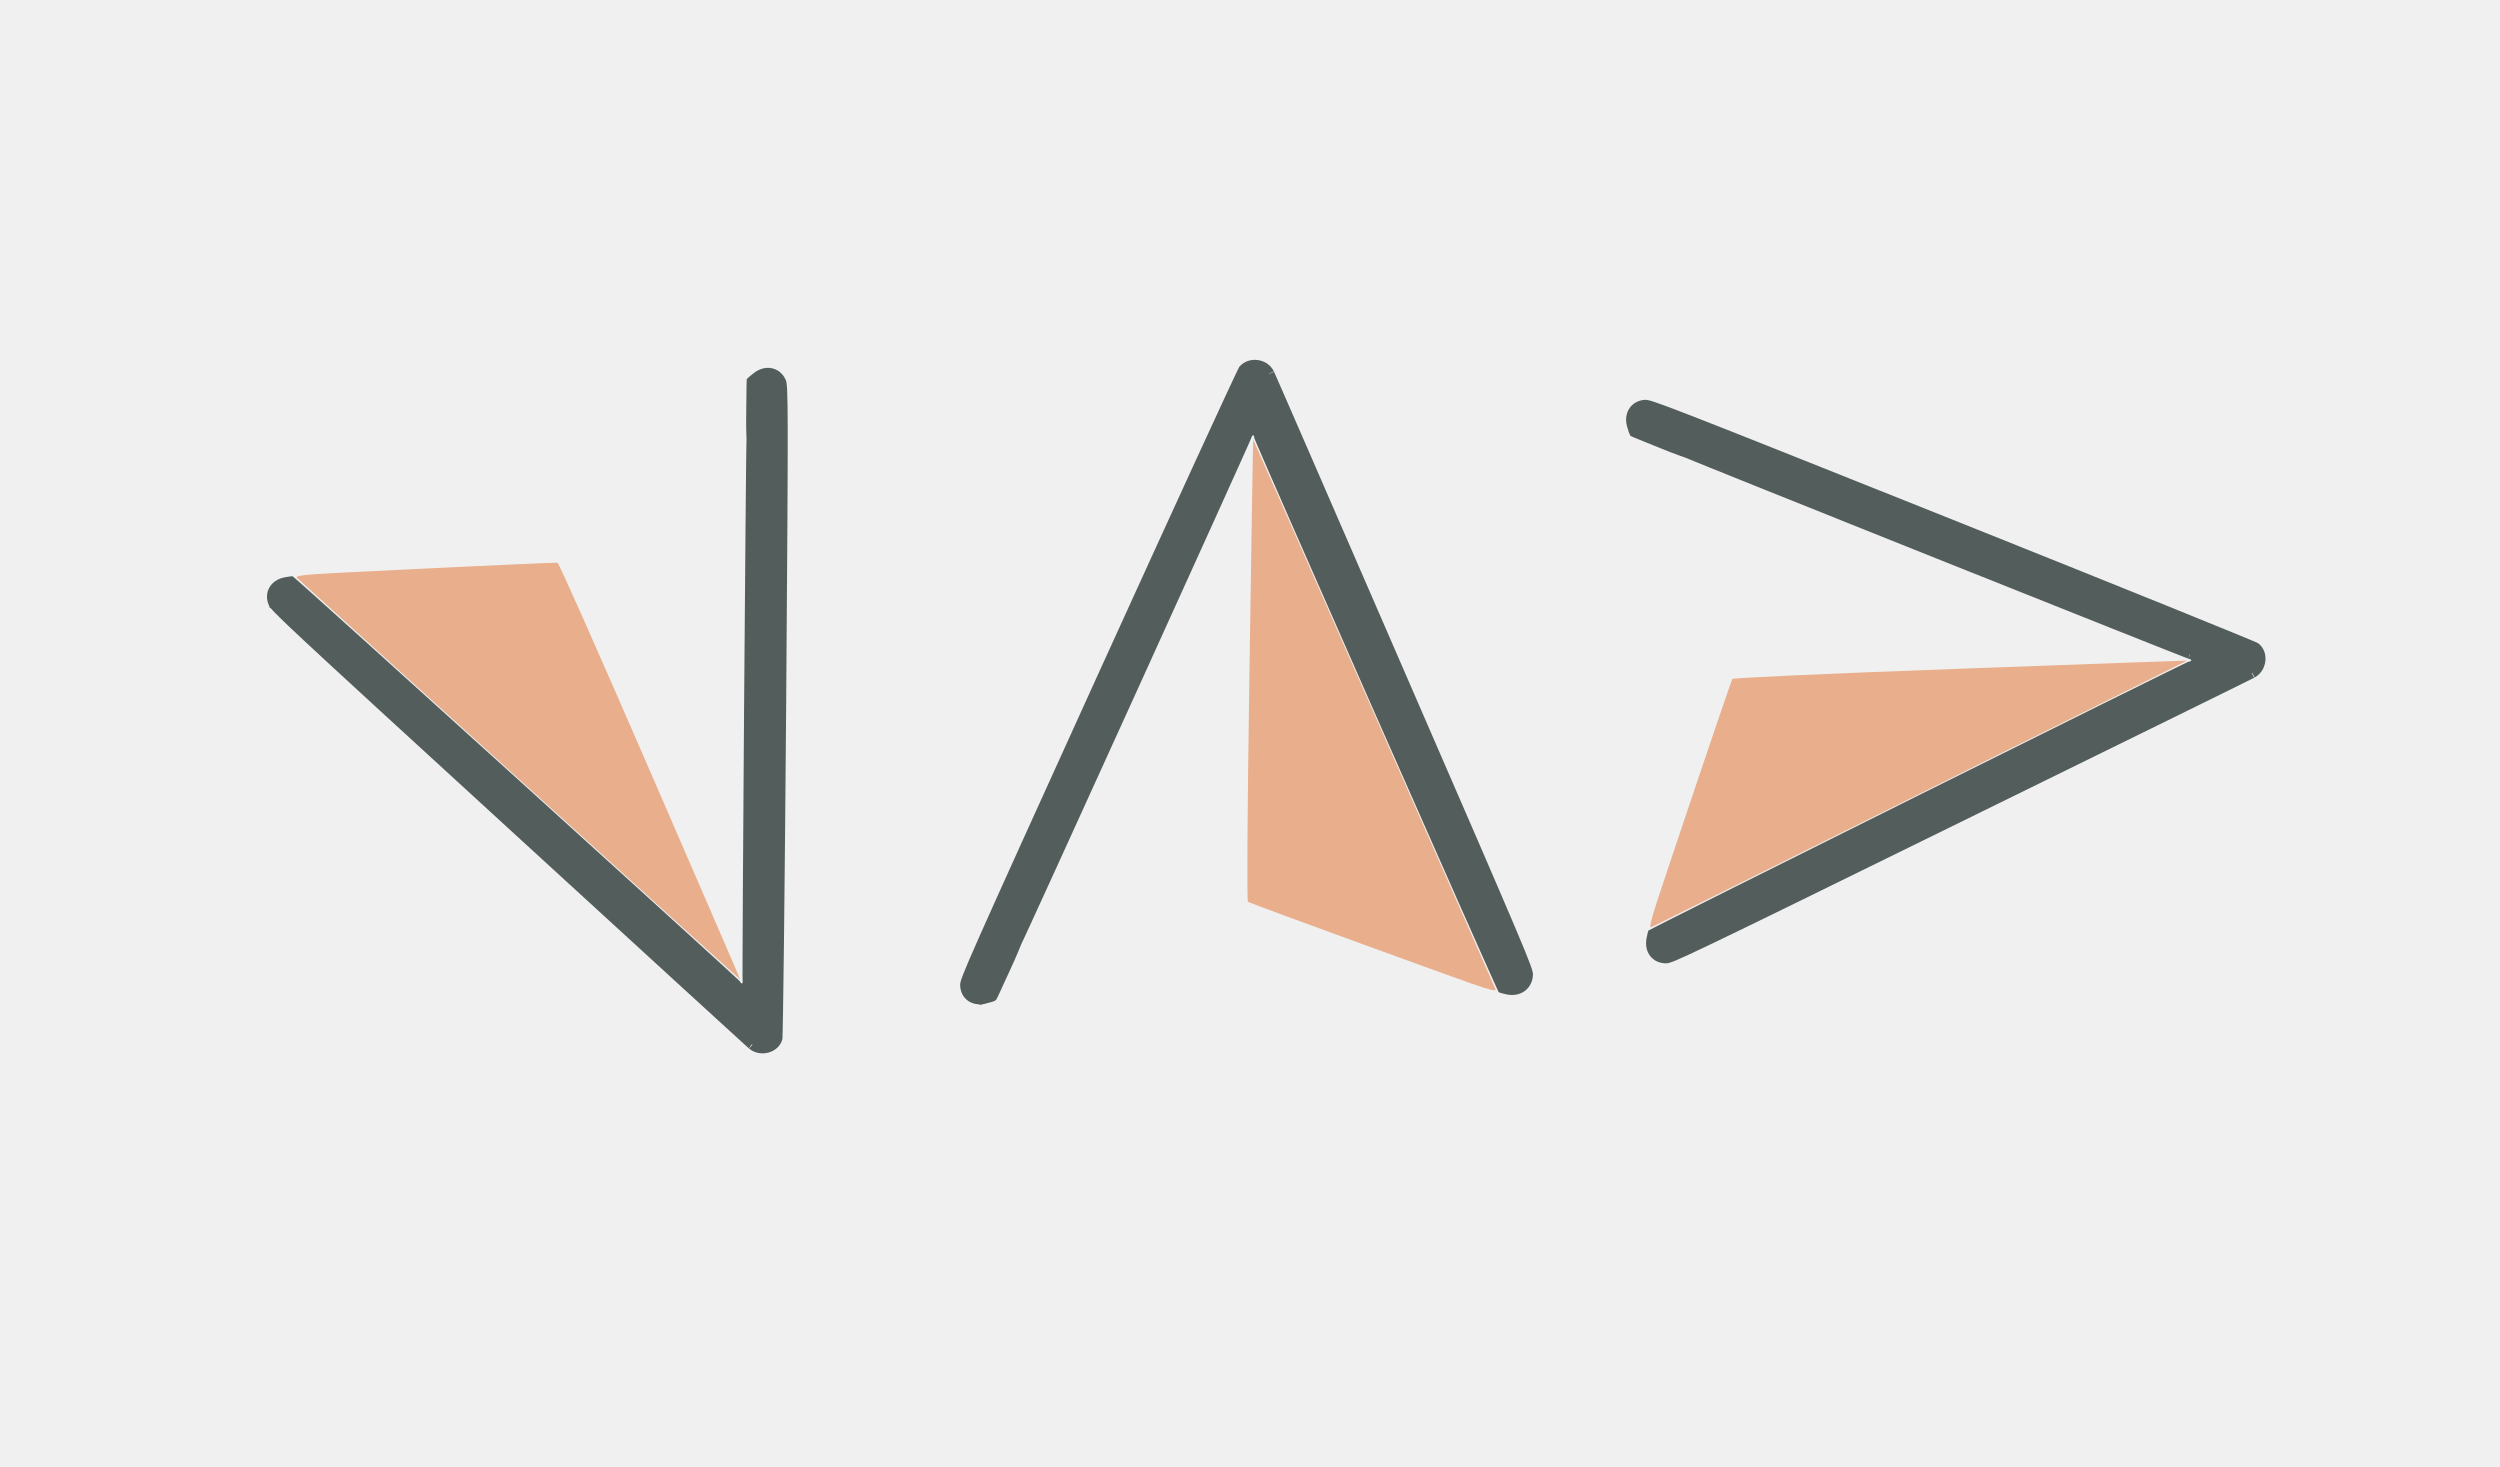
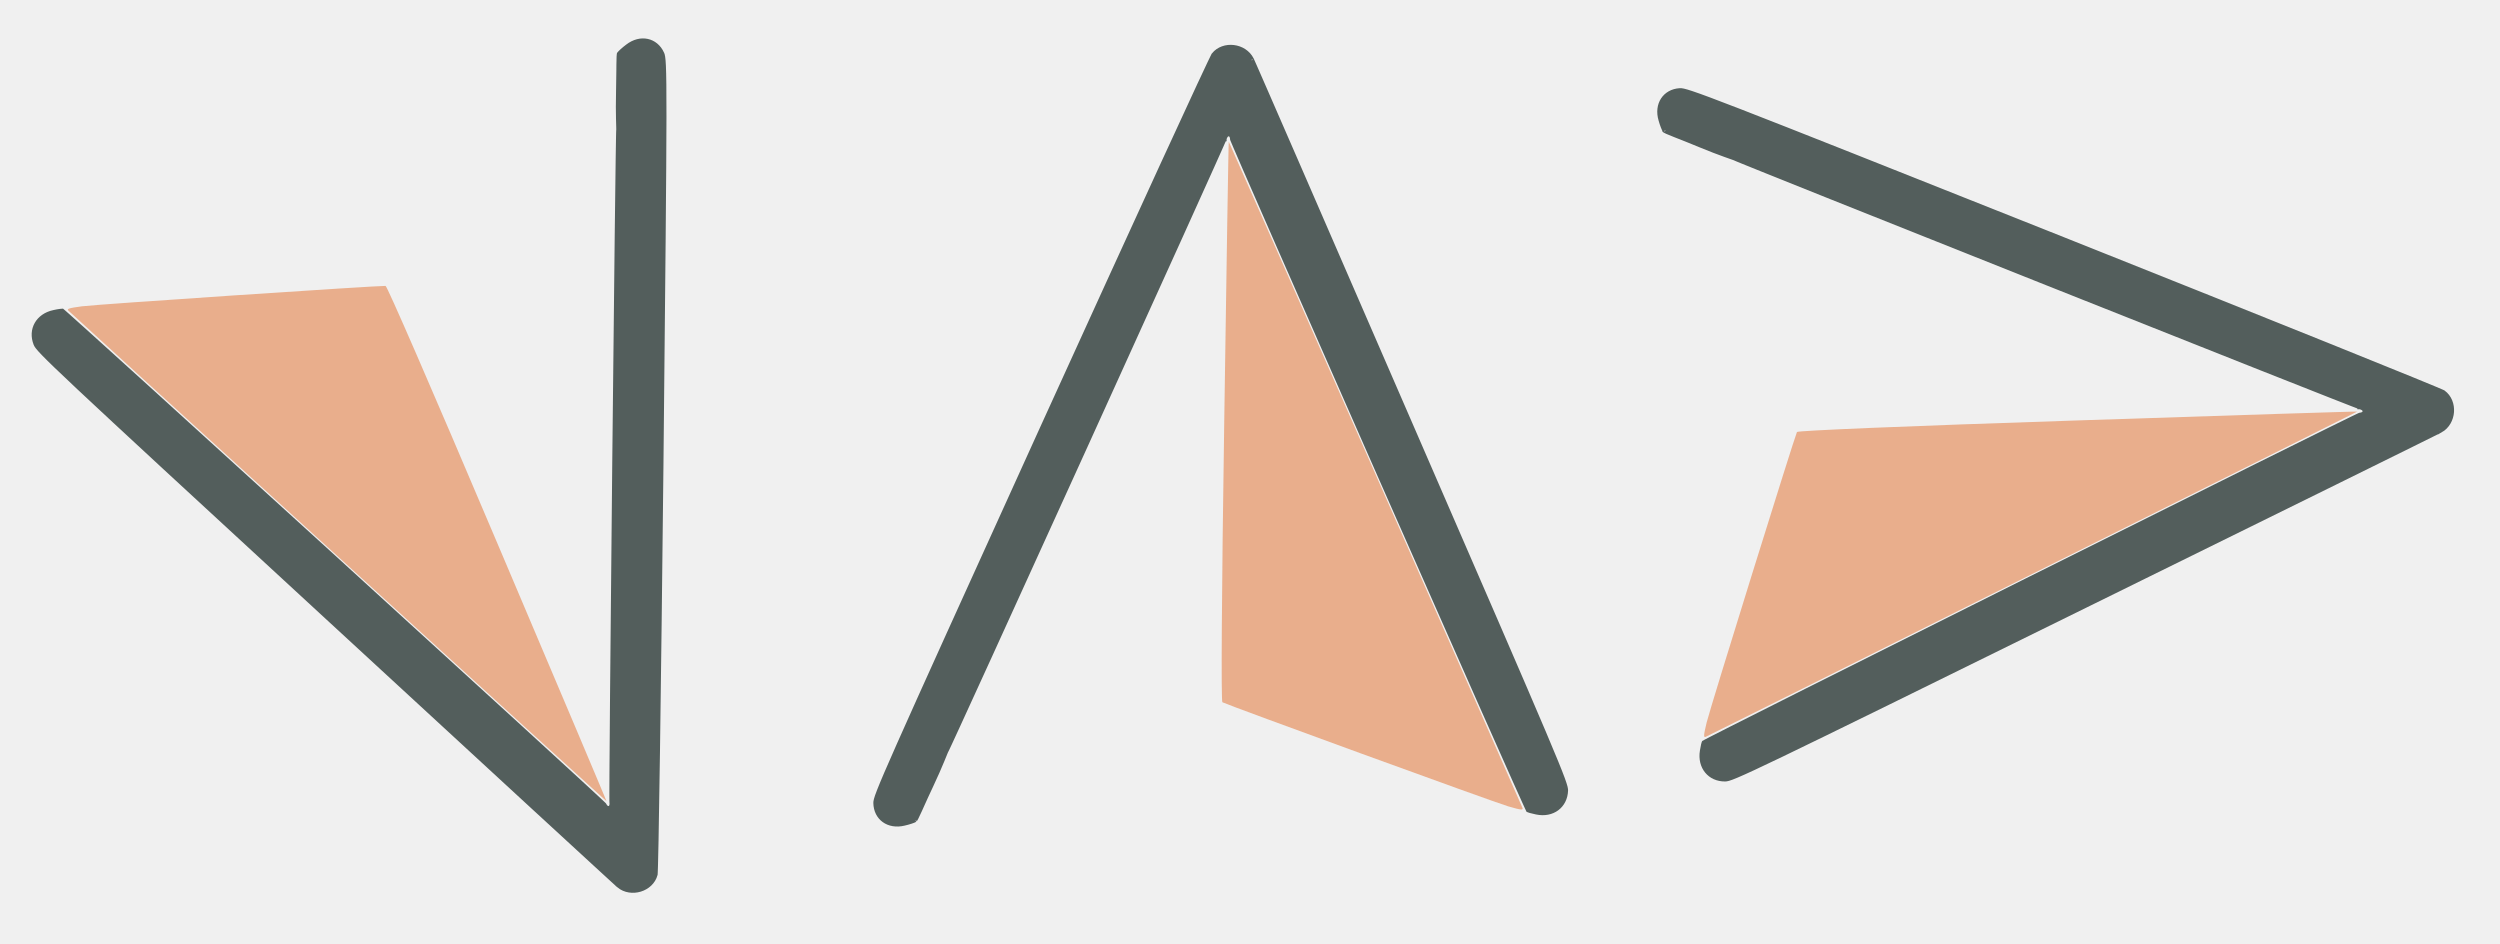
- <svg xmlns="http://www.w3.org/2000/svg" width="237" height="139" viewBox="0 0 237 139" fill="none">
-   <g clip-path="url(#clip0)">
-     <path d="M71.355 99.038L71.349 99.032L71.342 99.028C71.35 99.033 71.344 99.028 71.317 99.004C71.299 98.988 71.271 98.963 71.231 98.927C71.146 98.85 71.023 98.739 70.864 98.595C70.547 98.306 70.087 97.887 69.5 97.352C68.326 96.28 66.644 94.743 64.579 92.854C60.449 89.076 54.787 83.892 48.59 78.213L48.59 78.212C37.854 68.381 32.217 63.213 29.235 60.434C27.742 59.042 26.923 58.255 26.463 57.784C25.992 57.3 25.948 57.193 25.933 57.154L25.932 57.154C25.742 56.684 25.787 56.258 25.978 55.931C26.17 55.601 26.54 55.323 27.088 55.219L27.088 55.219L27.096 55.218C27.264 55.183 27.422 55.158 27.541 55.145C27.553 55.144 27.564 55.143 27.574 55.142C27.659 55.214 27.78 55.322 27.939 55.462C28.258 55.745 28.721 56.157 29.306 56.682C30.477 57.732 32.137 59.227 34.124 61.019C38.098 64.604 43.375 69.377 48.65 74.155C53.924 78.933 59.195 83.715 63.155 87.317C65.136 89.118 66.788 90.623 67.949 91.686C68.529 92.217 68.987 92.637 69.3 92.927C69.457 93.073 69.577 93.184 69.659 93.261C69.687 93.288 69.71 93.31 69.727 93.327C69.774 93.409 69.834 93.49 69.909 93.559C69.991 93.634 70.211 93.793 70.496 93.699C70.776 93.608 70.862 93.356 70.886 93.251C70.914 93.129 70.911 93.003 70.897 92.89L70.896 92.874C70.896 92.848 70.895 92.809 70.894 92.757C70.893 92.653 70.892 92.502 70.892 92.308C70.891 91.918 70.892 91.357 70.894 90.648C70.898 89.229 70.908 87.222 70.921 84.823C70.948 80.024 70.991 73.657 71.037 67.296C71.084 60.935 71.134 54.581 71.177 49.807C71.198 47.421 71.217 45.429 71.233 44.03C71.241 43.33 71.248 42.779 71.254 42.401C71.257 42.211 71.26 42.067 71.263 41.968C71.264 41.919 71.265 41.884 71.266 41.861L71.266 41.855C71.271 41.816 71.271 41.787 71.271 41.785C71.272 41.763 71.272 41.738 71.271 41.715C71.271 41.669 71.269 41.607 71.267 41.535C71.266 41.5 71.264 41.462 71.263 41.42C71.259 41.289 71.253 41.127 71.248 40.936C71.235 40.433 71.225 39.733 71.245 38.906C71.26 38.257 71.263 37.68 71.264 37.216C71.265 37.078 71.265 36.95 71.266 36.832C71.268 36.573 71.271 36.374 71.279 36.234C71.28 36.206 71.282 36.183 71.283 36.163C71.319 36.128 71.365 36.085 71.419 36.038C71.534 35.938 71.674 35.826 71.811 35.729L71.811 35.729L71.819 35.723C72.256 35.399 72.712 35.318 73.091 35.403C73.467 35.488 73.812 35.746 74.022 36.194L74.022 36.195C74.04 36.233 74.088 36.337 74.122 37.015C74.154 37.676 74.172 38.817 74.176 40.87C74.183 44.971 74.131 52.666 74.025 67.32C73.959 75.779 73.887 83.52 73.822 89.177C73.79 92.005 73.759 94.312 73.732 95.927C73.719 96.735 73.706 97.369 73.695 97.808C73.689 98.027 73.684 98.196 73.679 98.313C73.676 98.371 73.674 98.414 73.672 98.441C73.547 98.855 73.193 99.168 72.733 99.298C72.262 99.431 71.74 99.352 71.355 99.038ZM70.897 92.897L70.897 92.897C70.898 92.903 70.897 92.904 70.897 92.897Z" fill="#535E5C" stroke="#535E5C" />
-     <path d="M49.249 73.909C37.778 63.52 28.29 54.921 28.179 54.806C27.999 54.649 28.19 54.596 29.232 54.478C30.421 54.347 52.412 53.302 52.85 53.346C52.971 53.365 56.258 60.739 61.637 73.136C66.356 83.993 70.2 92.881 70.168 92.854C70.131 92.84 60.727 84.316 49.249 73.909Z" fill="#E9AE8C" />
+ <svg xmlns="http://www.w3.org/2000/svg" fill="none" viewBox="0 0 249 94">
+   <mask id="a" x="0" y="0" width="249" height="94" mask-type="alpha" maskUnits="userSpaceOnUse">
+     <rect width="249" height="94" fill="#C4C4C4" />
+   </mask>
+   <g mask="url(#a)">
+     <path d="m124.64 5.933v6e-5l4e-3 0.007c-3e-3 -0.004 2e-3 0.006 0.021 0.048 8e-3 0.017 0.017 0.036 0.027 0.059 0.012 0.027 0.027 0.059 0.043 0.096 0.06 0.134 0.145 0.329 0.256 0.58 0.22 0.503 0.54 1.232 0.947 2.164 0.814 1.864 1.978 4.537 3.407 7.82 2.857 6.567 6.772 15.576 11.054 25.443v1e-4c7.422 17.083 11.318 26.062 13.354 30.867 1.018 2.404 1.569 3.759 1.863 4.561 0.297 0.81 0.32 1.024 0.314 1.165v4e-4c-0.03 0.769-0.366 1.379-0.877 1.759-0.511 0.38-1.218 0.542-2.015 0.374v-1e-4l-4e-3 -8e-4c-0.227-0.044-0.439-0.095-0.6-0.143-0.081-0.024-0.145-0.046-0.19-0.064-6e-3 -0.002-0.011-0.004-0.015-0.006-0.016-0.033-0.038-0.078-0.065-0.137-0.062-0.131-0.15-0.323-0.263-0.572-0.226-0.498-0.552-1.222-0.963-2.14-0.822-1.836-1.984-4.448-3.372-7.578-2.776-6.258-6.456-14.586-10.131-22.916-3.674-8.331-7.343-16.665-10.094-22.937-1.376-3.136-2.522-5.757-3.325-7.604-0.402-0.924-0.718-1.653-0.933-2.157-0.108-0.252-0.191-0.447-0.246-0.581-0.028-0.067-0.049-0.118-0.063-0.153-2e-3 -0.007-5e-3 -0.013-7e-3 -0.019-7e-3 -0.111-0.026-0.215-0.064-0.302s-0.128-0.224-0.303-0.238c-0.167-0.013-0.279 0.1-0.334 0.173-0.062 0.084-0.11 0.194-0.146 0.316v4e-4c-1e-3 -1e-4 -4e-3 0.011-0.016 0.039-0.015 0.034-0.035 0.083-0.063 0.146-0.055 0.127-0.135 0.308-0.238 0.542-0.207 0.467-0.508 1.138-0.888 1.986-0.762 1.694-1.843 4.09-3.138 6.953-2.591 5.725-6.035 13.317-9.481 20.9-3.446 7.583-6.894 15.156-9.489 20.843-1.298 2.844-2.382 5.216-3.147 6.881-0.383 0.833-0.685 1.489-0.894 1.939-0.105 0.225-0.186 0.398-0.242 0.516-0.028 0.059-0.049 0.103-0.064 0.133-0.006 0.013-0.011 0.022-0.014 0.027-0.015 0.023-0.025 0.045-0.03 0.054l-7e-4 0.002c-0.009 0.019-0.02 0.043-0.031 0.069-0.022 0.052-0.052 0.124-0.088 0.211-0.017 0.042-0.036 0.088-0.056 0.138-0.065 0.159-0.145 0.357-0.242 0.59-0.254 0.611-0.618 1.46-1.086 2.447-0.363 0.765-0.67 1.448-0.92 2.002-0.075 0.166-0.144 0.32-0.208 0.462-0.14 0.308-0.254 0.553-0.342 0.726-0.044 0.087-0.08 0.151-0.107 0.193-0.009 0.013-0.015 0.023-0.02 0.03-0.066 0.035-0.201 0.09-0.388 0.152-0.201 0.067-0.439 0.134-0.666 0.185l-1e-4 -1e-4 -0.005 0.001c-0.791 0.196-1.491 0.053-1.991-0.308-0.498-0.36-0.82-0.954-0.83-1.708l-1e-4 -4e-4c-2e-3 -0.142 0.027-0.358 0.348-1.183 0.318-0.817 0.909-2.2 1.999-4.655 2.179-4.909 6.343-14.086 14.28-31.555 4.589-10.083 8.801-19.303 11.893-26.036 1.546-3.366 2.813-6.111 3.706-8.03 0.447-0.96 0.8-1.712 1.048-2.233 0.125-0.261 0.222-0.462 0.292-0.602 0.035-0.07 0.062-0.124 0.082-0.161 5e-3 -0.011 0.01-0.02 0.014-0.027 3e-3 -0.005 6e-3 -0.009 8e-3 -0.013v-0.001c0.959-1.181 3.028-0.942 3.734 0.457zm-33.534 75.729c0-1e-4 5e-4 -7e-4 0.002-0.002l-0.002 0.002zm29.791-76.175l3e-3 -0.004-3e-3 0.004z" fill="#535E5C" stroke="#535E5C" stroke-width=".5" />
+     <path d="m136.96 47.143c7.992 18.116 14.599 33.107 14.668 33.299 0.13 0.276-0.124 0.245-1.416-0.131-1.472-0.433-27.97-10.097-28.463-10.367-0.132-0.082-0.078-10.531 0.186-28.024 0.221-15.324 0.426-27.859 0.449-27.811 0.036 0.036 6.584 14.894 14.576 33.034z" fill="#E9AE8C" />
+     <path d="m61.651 88.187l1e-4 -1e-4 -0.007-5e-3c0.004 3e-3 -0.005-0.004-0.039-0.035-0.013-0.012-0.03-0.027-0.048-0.043-0.022-0.02-0.048-0.044-0.078-0.071-0.109-0.099-0.266-0.242-0.469-0.427-0.405-0.37-0.992-0.909-1.741-1.597-1.498-1.376-3.644-3.349-6.279-5.774-5.269-4.85-12.493-11.506-20.4-18.798h-1e-4c-13.698-12.622-20.891-19.258-24.697-22.83-1.904-1.787-2.956-2.803-3.549-3.418-0.599-0.62-0.706-0.807-0.758-0.939l-1.7e-4 -4e-4c-0.283-0.716-0.223-1.409 0.09-1.963 0.314-0.554 0.895-0.989 1.692-1.157h1e-5l0.004-1e-3c0.225-0.052 0.44-0.09 0.606-0.112 0.083-0.011 0.151-0.017 0.2-0.019 0.006-2e-4 0.011-3e-4 0.016-4e-4 0.028 0.023 0.066 0.056 0.115 0.099 0.109 0.095 0.267 0.234 0.471 0.416 0.408 0.364 0.999 0.894 1.746 1.568 1.494 1.347 3.613 3.266 6.148 5.567 5.07 4.601 11.804 10.728 18.534 16.861s13.455 12.272 18.508 16.895c2.526 2.312 4.635 4.245 6.117 5.609 0.741 0.682 1.325 1.222 1.726 1.596 0.201 0.187 0.355 0.332 0.46 0.432 0.053 0.05 0.092 0.088 0.119 0.115 0.006 0.005 0.01 0.01 0.014 0.014 0.051 0.099 0.111 0.186 0.181 0.25 0.07 0.064 0.208 0.153 0.373 0.095 0.158-0.056 0.215-0.204 0.235-0.293 0.023-0.102 0.022-0.221 0.006-0.348h2e-4l-1e-4 -4e-4c2e-4 -1e-4 -6e-4 -0.011-0.001-0.043-8e-4 -0.037-0.002-0.09-0.002-0.159-1e-3 -0.138-0.001-0.337-0.001-0.592 5e-4 -0.511 0.004-1.246 0.009-2.175 0.011-1.857 0.031-4.486 0.058-7.628 0.054-6.284 0.134-14.62 0.218-22.949 0.085-8.329 0.175-16.649 0.248-22.9 0.037-3.126 0.069-5.734 0.095-7.566 0.013-0.916 0.024-1.639 0.034-2.135 0.005-0.248 0.009-0.439 0.012-0.57 0.002-0.065 0.003-0.114 0.005-0.147 7e-4 -0.014 0.001-0.024 0.002-0.03 0.004-0.027 0.005-0.051 0.005-0.062v-0.002c7e-4 -0.021 7e-4 -0.047 5e-4 -0.075-6e-4 -0.057-0.003-0.134-0.005-0.228-0.001-0.045-0.003-0.095-0.004-0.148-0.005-0.172-0.011-0.385-0.017-0.638-0.015-0.662-0.025-1.586 0.004-2.677 0.022-0.846 0.028-1.595 0.032-2.203 0.001-0.182 0.003-0.351 4e-3 -0.506 0.003-0.339 0.008-0.608 0.019-0.802 0.005-0.097 0.012-0.17 0.019-0.22 0.002-0.016 0.004-0.027 0.006-0.036 0.046-0.059 0.148-0.164 0.293-0.296 0.157-0.142 0.347-0.3 0.534-0.439v4e-5l4e-3 -0.003c0.644-0.499 1.342-0.652 1.945-0.523 0.601 0.128 1.136 0.54 1.45 1.227l1e-4 3.3e-4c0.059 0.129 0.121 0.338 0.161 1.223 0.04 0.876 0.058 2.379 0.055 5.066-0.008 5.371-0.105 15.448-0.299 34.635-0.119 11.077-0.242 21.213-0.347 28.622-0.053 3.704-0.101 6.726-0.142 8.842-0.021 1.058-0.039 1.89-0.056 2.466-0.008 0.289-0.016 0.512-0.023 0.669-0.004 0.078-0.007 0.138-0.01 0.18-9e-4 0.012-0.002 0.022-0.003 0.03-5e-4 0.006-1e-3 0.011-0.001 0.015-1e-4 4e-4 -2e-4 9e-4 -2e-4 0.001-0.399 1.468-2.388 2.085-3.599 1.092zm0.041-82.821c0 1e-5 -2e-4 8.3e-4 -7e-4 0.002l7e-4 -0.002zm3.562 81.716l-0.001 0.004 0.001-0.004z" fill="#535E5C" stroke="#535E5C" stroke-width=".5" />
+     <path d="m33.714 55.481c-14.636-13.336-26.741-24.374-26.883-24.522-0.23-0.201 0.015-0.274 1.348-0.453 1.522-0.199 29.664-2.077 30.224-2.03 0.154 0.022 4.331 9.599 11.164 25.705 5.995 14.104 10.878 25.651 10.837 25.617-0.047-0.018-12.045-10.959-26.69-24.317z" fill="#E9AE8C" />
+     <path d="m243.06 42.852v-1e-4l-8e-3 0.004c5e-3 -0.003-5e-3 3e-3 -0.046 0.024-0.017 0.008-0.036 0.018-0.059 0.029-0.026 0.014-0.058 0.029-0.094 0.047-0.131 0.066-0.321 0.161-0.567 0.283-0.491 0.245-1.205 0.598-2.116 1.049-1.823 0.902-4.437 2.193-7.649 3.777-6.422 3.168-15.234 7.509-24.885 12.258-16.709 8.231-25.491 12.551-30.194 14.814-2.352 1.132-3.68 1.747-4.467 2.08-0.794 0.336-1.007 0.368-1.149 0.369-0.77 0.006-1.396-0.299-1.799-0.792-0.404-0.493-0.599-1.191-0.47-1.995l1e-3 -0.004c0.033-0.229 0.074-0.443 0.114-0.606 0.02-0.082 0.038-0.147 0.054-0.193 2e-3 -0.006 4e-3 -0.011 6e-3 -0.015 0.031-0.018 0.076-0.041 0.133-0.072 0.128-0.068 0.315-0.165 0.558-0.29 0.487-0.25 1.194-0.61 2.092-1.064 1.795-0.909 4.349-2.194 7.408-3.73 6.118-3.072 14.26-7.146 22.406-11.215 8.145-4.069 16.294-8.131 22.428-11.179 3.067-1.524 5.63-2.794 7.437-3.685 0.903-0.445 1.617-0.796 2.11-1.035 0.246-0.12 0.437-0.212 0.569-0.274 0.065-0.031 0.115-0.054 0.149-0.069 7e-3 -0.003 0.013-0.006 0.019-0.008 0.111-0.012 0.213-0.037 0.298-0.079 0.085-0.042 0.218-0.139 0.223-0.314 5e-3 -0.168-0.113-0.274-0.189-0.325-0.087-0.058-0.198-0.101-0.322-0.131v-2e-4h-1e-3c0-3e-4 -0.01-0.004-0.04-0.014-0.035-0.013-0.084-0.031-0.149-0.055-0.129-0.049-0.315-0.12-0.553-0.212-0.476-0.184-1.161-0.453-2.025-0.792-1.729-0.679-4.174-1.645-7.095-2.802-5.843-2.314-13.591-5.392-21.33-8.471-7.738-3.08-15.468-6.161-21.272-8.481-2.903-1.16-5.324-2.13-7.024-2.815-0.851-0.342-1.521-0.613-1.98-0.8-0.23-0.094-0.407-0.167-0.527-0.217-0.061-0.025-0.106-0.044-0.136-0.058-0.013-0.006-0.022-0.01-0.028-0.012-0.023-0.014-0.046-0.023-0.055-0.027l-2e-3 -6e-4c-0.02-0.008-0.043-0.018-0.07-0.028-0.053-0.02-0.126-0.046-0.215-0.077-0.042-0.015-0.089-0.032-0.14-0.049-0.162-0.057-0.363-0.128-0.601-0.214-0.623-0.225-1.488-0.548-2.496-0.968-0.782-0.326-1.478-0.6-2.043-0.823-0.17-0.067-0.327-0.129-0.471-0.186-0.315-0.125-0.565-0.227-0.742-0.306-0.089-0.04-0.154-0.072-0.198-0.097-0.014-0.008-0.024-0.014-0.031-0.019-0.038-0.064-0.1-0.197-0.171-0.38-0.076-0.197-0.155-0.432-0.217-0.656l-1e-3 -0.005c-0.234-0.781-0.125-1.487 0.212-2.003 0.336-0.515 0.914-0.865 1.667-0.911v-2e-5c0.142-0.009 0.36 0.009 1.199 0.291 0.831 0.278 2.241 0.803 4.746 1.774 5.007 1.942 14.373 5.663 32.201 12.756 10.291 4.101 19.702 7.868 26.575 10.635 3.436 1.383 6.238 2.517 8.197 3.318 0.98 0.4 1.749 0.717 2.281 0.94 0.266 0.112 0.472 0.2 0.615 0.262 0.072 0.032 0.127 0.056 0.165 0.074 0.011 0.005 0.02 0.01 0.027 0.013 6e-3 0.003 0.01 0.005 0.013 0.007 1e-3 2e-4 1e-3 4e-4 2e-3 6e-4 1.225 0.901 1.085 2.979-0.278 3.751zm-77.246-29.875c0-1e-4 1e-3 5e-4 2e-3 0.002l-2e-3 -0.002zm77.512 26.116l4e-3 0.003-4e-3 -0.003z" fill="#535E5C" stroke="#535E5C" stroke-width=".5" />
+     <path d="m202.48 57.13c-17.713 8.849-32.371 16.164-32.56 16.244-0.27 0.142-0.25-0.113 0.064-1.421 0.362-1.491 8.748-28.421 8.994-28.926 0.076-0.136 10.515-0.582 28.001-1.154 15.317-0.512 27.848-0.906 27.801-0.88-0.034 0.037-14.562 7.288-32.3 16.138z" fill="#E9AE8C" />
  </g>
-   <g clip-path="url(#clip1)">
-     <path d="M120.301 35.399L120.304 35.406L120.308 35.413C120.304 35.405 120.307 35.412 120.322 35.446C120.332 35.468 120.347 35.502 120.369 35.55C120.415 35.655 120.482 35.807 120.569 36.005C120.742 36.399 120.993 36.971 121.312 37.703C121.951 39.165 122.864 41.263 123.985 43.839C126.228 48.992 129.3 56.063 132.66 63.806L132.66 63.806C138.486 77.213 141.542 84.257 143.139 88.027C143.938 89.914 144.368 90.971 144.596 91.593C144.83 92.23 144.826 92.346 144.824 92.39L144.824 92.391C144.803 92.909 144.581 93.3 144.258 93.539C143.934 93.78 143.47 93.895 142.921 93.779L142.921 93.779L142.912 93.778C142.742 93.745 142.585 93.707 142.47 93.672C142.46 93.67 142.451 93.667 142.443 93.664C142.396 93.564 142.328 93.417 142.242 93.228C142.065 92.838 141.809 92.27 141.487 91.55C140.842 90.109 139.931 88.06 138.841 85.604C136.663 80.693 133.775 74.158 130.891 67.621C128.008 61.083 125.129 54.543 122.97 49.621C121.89 47.16 120.991 45.103 120.361 43.654C120.046 42.929 119.798 42.358 119.629 41.963C119.545 41.765 119.48 41.614 119.437 41.51C119.422 41.474 119.41 41.445 119.401 41.422C119.392 41.327 119.371 41.227 119.33 41.133C119.284 41.028 119.144 40.789 118.837 40.765C118.547 40.743 118.371 40.938 118.308 41.023C118.234 41.123 118.184 41.24 118.151 41.35C118.149 41.354 118.147 41.36 118.144 41.367C118.134 41.391 118.118 41.428 118.097 41.477C118.054 41.575 117.992 41.717 117.911 41.9C117.749 42.266 117.513 42.792 117.214 43.457C116.617 44.786 115.768 46.666 114.752 48.912C112.719 53.405 110.016 59.363 107.312 65.314C104.608 71.264 101.902 77.207 99.866 81.67C98.847 83.902 97.996 85.763 97.396 87.07C97.096 87.724 96.859 88.238 96.695 88.591C96.613 88.767 96.55 88.902 96.506 88.993C96.485 89.039 96.469 89.072 96.458 89.093L96.455 89.1C96.436 89.131 96.424 89.156 96.422 89.161L96.422 89.162C96.412 89.182 96.402 89.205 96.393 89.226C96.374 89.27 96.35 89.329 96.322 89.397C96.308 89.431 96.293 89.467 96.277 89.506C96.226 89.631 96.164 89.785 96.088 89.967C95.89 90.443 95.606 91.105 95.242 91.874C94.956 92.477 94.713 93.017 94.517 93.451C94.458 93.581 94.404 93.701 94.354 93.811C94.244 94.054 94.158 94.24 94.092 94.368C94.077 94.399 94.063 94.424 94.052 94.444C94.051 94.445 94.051 94.445 94.05 94.445C94.001 94.465 93.937 94.488 93.863 94.513C93.714 94.562 93.537 94.613 93.369 94.651L93.369 94.65L93.359 94.653C92.814 94.788 92.359 94.684 92.048 94.46C91.74 94.237 91.529 93.865 91.522 93.361L91.522 93.361C91.522 93.316 91.522 93.196 91.775 92.546C92.021 91.913 92.482 90.834 93.338 88.906C95.047 85.056 98.314 77.855 104.544 64.146C108.145 56.233 111.45 48.998 113.876 43.714C115.09 41.073 116.083 38.92 116.784 37.414C117.134 36.662 117.411 36.072 117.605 35.664C117.703 35.461 117.778 35.304 117.832 35.196C117.859 35.142 117.879 35.103 117.892 35.078C117.893 35.077 117.893 35.076 117.894 35.075C118.509 34.349 119.845 34.496 120.301 35.399ZM117.904 35.057C117.906 35.053 117.906 35.054 117.903 35.059C117.903 35.058 117.903 35.057 117.904 35.057Z" fill="#535E5C" stroke="#535E5C" />
-     <path d="M130.242 67.602C136.514 81.819 141.699 93.584 141.754 93.735C141.855 93.951 141.656 93.927 140.642 93.632C139.487 93.292 118.692 85.707 118.305 85.496C118.201 85.431 118.244 77.232 118.451 63.503C118.624 51.478 118.785 41.64 118.804 41.678C118.832 41.706 123.971 53.367 130.242 67.602Z" fill="#E9AE8C" />
-   </g>
-   <g clip-path="url(#clip2)">
-     <path d="M213.517 63.781L213.51 63.785L213.503 63.789C213.511 63.784 213.504 63.787 213.472 63.804C213.45 63.815 213.417 63.832 213.369 63.856C213.266 63.907 213.118 63.981 212.926 64.076C212.542 64.266 211.984 64.542 211.271 64.894C209.846 65.597 207.801 66.603 205.29 67.838C200.268 70.308 193.377 73.692 185.83 77.394L185.83 77.394C172.762 83.811 165.896 87.178 162.221 88.942C160.381 89.825 159.35 90.302 158.744 90.558C158.121 90.821 158.006 90.823 157.964 90.823L157.963 90.823C157.457 90.829 157.076 90.632 156.841 90.335C156.604 90.035 156.48 89.59 156.583 89.042L156.583 89.042L156.585 89.034C156.613 88.864 156.648 88.708 156.679 88.593C156.682 88.581 156.685 88.571 156.688 88.561C156.786 88.509 156.931 88.434 157.119 88.338C157.499 88.144 158.052 87.863 158.754 87.509C160.158 86.801 162.155 85.799 164.548 84.602C169.333 82.208 175.701 79.032 182.073 75.86C188.444 72.689 194.817 69.522 199.614 67.146C202.013 65.958 204.017 64.968 205.429 64.274C206.136 63.927 206.693 63.654 207.078 63.468C207.271 63.374 207.418 63.303 207.52 63.256C207.555 63.239 207.584 63.226 207.606 63.216C207.699 63.202 207.797 63.176 207.888 63.131C207.988 63.082 208.216 62.935 208.233 62.635C208.249 62.341 208.046 62.17 207.957 62.109C207.854 62.039 207.735 61.995 207.625 61.967L207.61 61.962C207.585 61.953 207.549 61.94 207.5 61.921C207.403 61.884 207.262 61.83 207.081 61.76C206.718 61.618 206.196 61.413 205.536 61.153C204.216 60.632 202.351 59.892 200.121 59.005C195.662 57.232 189.748 54.873 183.841 52.513C177.934 50.152 172.035 47.79 167.605 46.011C165.39 45.122 163.543 44.379 162.245 43.854C161.596 43.592 161.086 43.384 160.736 43.241C160.56 43.169 160.427 43.114 160.336 43.076C160.291 43.057 160.258 43.043 160.237 43.034L160.231 43.031C160.197 43.012 160.17 43.002 160.169 43.001C160.148 42.992 160.125 42.983 160.104 42.975C160.06 42.959 160.002 42.938 159.934 42.914C159.901 42.902 159.865 42.889 159.826 42.876C159.702 42.832 159.55 42.778 159.369 42.713C158.897 42.542 158.241 42.296 157.478 41.977C156.878 41.726 156.343 41.514 155.911 41.343C155.782 41.292 155.663 41.245 155.554 41.201C155.313 41.105 155.129 41.029 155.002 40.972C154.976 40.96 154.955 40.95 154.937 40.941C154.917 40.896 154.894 40.837 154.87 40.769C154.819 40.626 154.766 40.455 154.725 40.292L154.725 40.292L154.723 40.282C154.58 39.757 154.671 39.303 154.888 38.981C155.104 38.662 155.471 38.434 155.964 38.403L155.964 38.403C156.006 38.4 156.121 38.393 156.764 38.608C157.392 38.819 158.462 39.218 160.375 39.962C164.196 41.45 171.343 44.301 184.951 49.739C192.806 52.882 199.988 55.769 205.233 57.89C207.855 58.951 209.992 59.82 211.487 60.433C212.234 60.74 212.82 60.983 213.224 61.153C213.427 61.239 213.582 61.305 213.689 61.352C213.742 61.376 213.781 61.394 213.806 61.406C214.145 61.673 214.308 62.116 214.262 62.592C214.214 63.079 213.95 63.536 213.517 63.781ZM207.632 61.97L207.631 61.97C207.637 61.971 207.638 61.972 207.632 61.97Z" fill="#535E5C" stroke="#535E5C" />
-     <path d="M182.061 75.213C168.206 82.111 156.742 87.814 156.594 87.875C156.383 87.986 156.404 87.789 156.673 86.776C156.984 85.621 164.023 64.76 164.223 64.368C164.284 64.263 172.349 63.888 185.854 63.395C197.684 62.955 207.362 62.613 207.325 62.633C207.298 62.663 195.935 68.315 182.061 75.213Z" fill="#E9AE8C" />
-   </g>
-   <defs>
-     <clipPath id="clip0">
-       <rect width="92.804" height="83.631" fill="white" transform="matrix(0.930736 0.365692 0.365692 -0.930736 0 84.4408)" />
-     </clipPath>
-     <clipPath id="clip1">
-       <rect width="92.804" height="86.273" fill="white" transform="matrix(-0.708575 -0.705636 -0.705636 0.708575 180.238 76.9005)" />
-     </clipPath>
-     <clipPath id="clip2">
-       <rect width="92.804" height="83.631" fill="white" transform="matrix(0.679637 -0.733549 -0.73355 -0.679636 173.928 124.915)" />
-     </clipPath>
-   </defs>
</svg>
